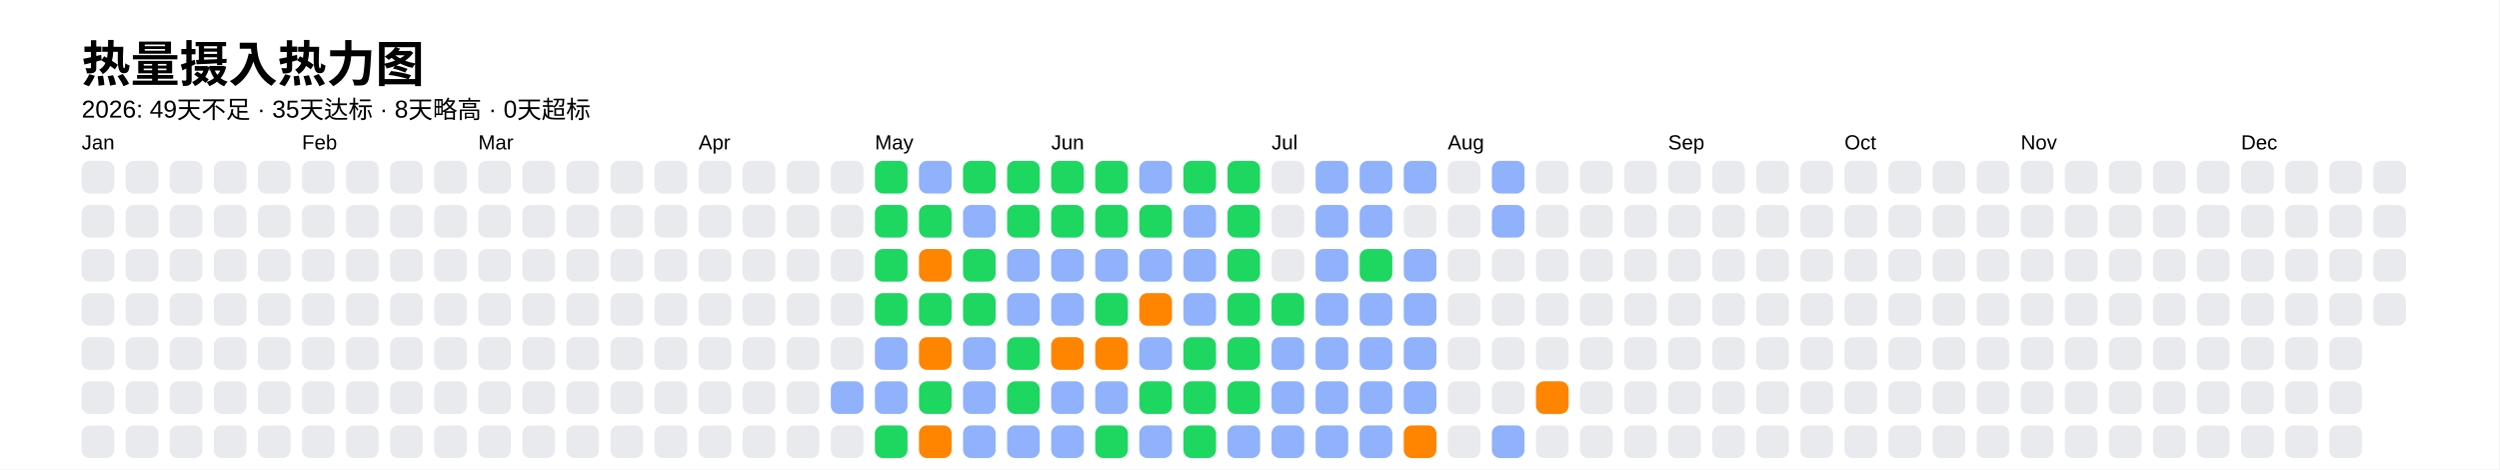
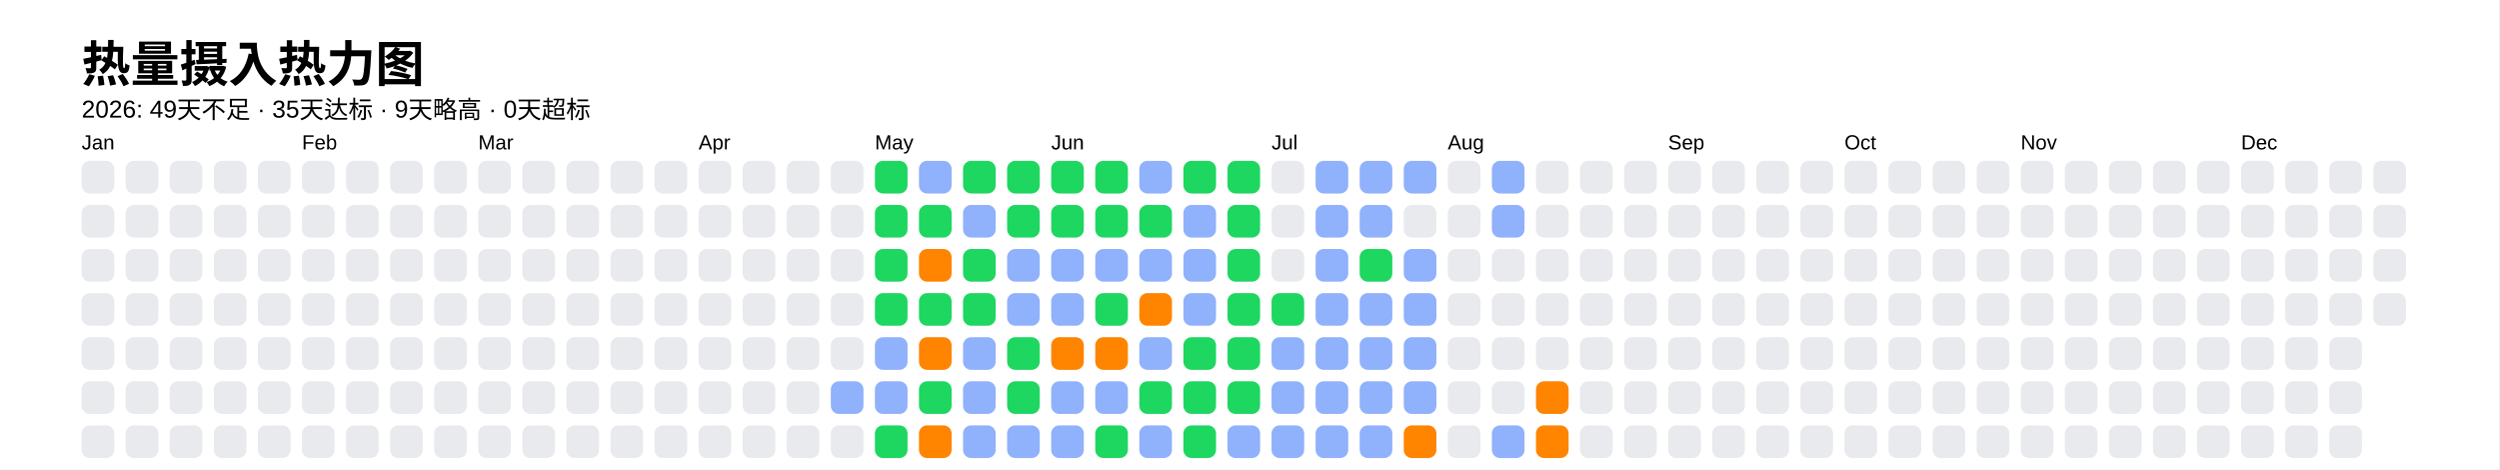
<svg xmlns="http://www.w3.org/2000/svg" style="background-color:white;" baseProfile="full" height="57.5mm" version="1.1" viewBox="0,0,306.2,57.5" width="306.2mm">
  <defs />
  <rect fill="#FFFFFF" height="57.5" width="306.2" x="0" y="0" />
  <text fill="#000000" style="font-size:6px; font-family:Arial; font-weight:bold;" x="10" y="10">热量摄入热力图</text>
-   <text fill="#000000" style="font-size:3px; font-family:Arial;" x="10" y="14.4">2026: 49天不足 · 35天达标 · 8天略高 · 0天超标</text>
+   <text fill="#000000" style="font-size:3px; font-family:Arial;" x="10" y="14.4">2026: 49天不足 · 35天达标 · 9天略高 · 0天超标</text>
  <text fill="#000000" style="font-size:2.5px; font-family:Arial" x="10" y="18.3">Jan</text>
  <rect fill="#E8EAED" height="4" rx="1" ry="1" width="4" x="10" y="19.7" />
  <rect fill="#E8EAED" height="4" rx="1" ry="1" width="4" x="10" y="25.1" />
  <rect fill="#E8EAED" height="4" rx="1" ry="1" width="4" x="10" y="30.5" />
  <rect fill="#E8EAED" height="4" rx="1" ry="1" width="4" x="10" y="35.9" />
  <rect fill="#E8EAED" height="4" rx="1" ry="1" width="4" x="10" y="41.3" />
  <rect fill="#E8EAED" height="4" rx="1" ry="1" width="4" x="10" y="46.7" />
  <rect fill="#E8EAED" height="4" rx="1" ry="1" width="4" x="10" y="52.1" />
  <rect fill="#E8EAED" height="4" rx="1" ry="1" width="4" x="15.4" y="19.7" />
  <rect fill="#E8EAED" height="4" rx="1" ry="1" width="4" x="15.4" y="25.1" />
  <rect fill="#E8EAED" height="4" rx="1" ry="1" width="4" x="15.4" y="30.5" />
  <rect fill="#E8EAED" height="4" rx="1" ry="1" width="4" x="15.4" y="35.9" />
  <rect fill="#E8EAED" height="4" rx="1" ry="1" width="4" x="15.4" y="41.3" />
  <rect fill="#E8EAED" height="4" rx="1" ry="1" width="4" x="15.4" y="46.7" />
  <rect fill="#E8EAED" height="4" rx="1" ry="1" width="4" x="15.4" y="52.1" />
  <rect fill="#E8EAED" height="4" rx="1" ry="1" width="4" x="20.8" y="19.7" />
  <rect fill="#E8EAED" height="4" rx="1" ry="1" width="4" x="20.8" y="25.1" />
  <rect fill="#E8EAED" height="4" rx="1" ry="1" width="4" x="20.8" y="30.5" />
  <rect fill="#E8EAED" height="4" rx="1" ry="1" width="4" x="20.8" y="35.9" />
  <rect fill="#E8EAED" height="4" rx="1" ry="1" width="4" x="20.8" y="41.3" />
  <rect fill="#E8EAED" height="4" rx="1" ry="1" width="4" x="20.8" y="46.7" />
  <rect fill="#E8EAED" height="4" rx="1" ry="1" width="4" x="20.8" y="52.1" />
  <rect fill="#E8EAED" height="4" rx="1" ry="1" width="4" x="26.2" y="19.7" />
  <rect fill="#E8EAED" height="4" rx="1" ry="1" width="4" x="26.2" y="25.1" />
  <rect fill="#E8EAED" height="4" rx="1" ry="1" width="4" x="26.2" y="30.5" />
  <rect fill="#E8EAED" height="4" rx="1" ry="1" width="4" x="26.2" y="35.9" />
  <rect fill="#E8EAED" height="4" rx="1" ry="1" width="4" x="26.2" y="41.3" />
  <rect fill="#E8EAED" height="4" rx="1" ry="1" width="4" x="26.2" y="46.7" />
  <rect fill="#E8EAED" height="4" rx="1" ry="1" width="4" x="26.2" y="52.1" />
  <rect fill="#E8EAED" height="4" rx="1" ry="1" width="4" x="31.6" y="19.7" />
  <rect fill="#E8EAED" height="4" rx="1" ry="1" width="4" x="31.6" y="25.1" />
  <rect fill="#E8EAED" height="4" rx="1" ry="1" width="4" x="31.6" y="30.5" />
  <rect fill="#E8EAED" height="4" rx="1" ry="1" width="4" x="31.6" y="35.9" />
  <rect fill="#E8EAED" height="4" rx="1" ry="1" width="4" x="31.6" y="41.3" />
  <rect fill="#E8EAED" height="4" rx="1" ry="1" width="4" x="31.6" y="46.7" />
  <rect fill="#E8EAED" height="4" rx="1" ry="1" width="4" x="31.6" y="52.1" />
  <text fill="#000000" style="font-size:2.5px; font-family:Arial" x="37.0" y="18.3">Feb</text>
  <rect fill="#E8EAED" height="4" rx="1" ry="1" width="4" x="37.0" y="19.7" />
  <rect fill="#E8EAED" height="4" rx="1" ry="1" width="4" x="37.0" y="25.1" />
  <rect fill="#E8EAED" height="4" rx="1" ry="1" width="4" x="37.0" y="30.5" />
  <rect fill="#E8EAED" height="4" rx="1" ry="1" width="4" x="37.0" y="35.9" />
  <rect fill="#E8EAED" height="4" rx="1" ry="1" width="4" x="37.0" y="41.3" />
  <rect fill="#E8EAED" height="4" rx="1" ry="1" width="4" x="37.0" y="46.7" />
  <rect fill="#E8EAED" height="4" rx="1" ry="1" width="4" x="37.0" y="52.1" />
  <rect fill="#E8EAED" height="4" rx="1" ry="1" width="4" x="42.4" y="19.7" />
  <rect fill="#E8EAED" height="4" rx="1" ry="1" width="4" x="42.4" y="25.1" />
  <rect fill="#E8EAED" height="4" rx="1" ry="1" width="4" x="42.4" y="30.5" />
  <rect fill="#E8EAED" height="4" rx="1" ry="1" width="4" x="42.4" y="35.9" />
  <rect fill="#E8EAED" height="4" rx="1" ry="1" width="4" x="42.4" y="41.3" />
  <rect fill="#E8EAED" height="4" rx="1" ry="1" width="4" x="42.4" y="46.7" />
  <rect fill="#E8EAED" height="4" rx="1" ry="1" width="4" x="42.4" y="52.1" />
  <rect fill="#E8EAED" height="4" rx="1" ry="1" width="4" x="47.8" y="19.7" />
  <rect fill="#E8EAED" height="4" rx="1" ry="1" width="4" x="47.8" y="25.1" />
  <rect fill="#E8EAED" height="4" rx="1" ry="1" width="4" x="47.8" y="30.5" />
  <rect fill="#E8EAED" height="4" rx="1" ry="1" width="4" x="47.8" y="35.9" />
  <rect fill="#E8EAED" height="4" rx="1" ry="1" width="4" x="47.8" y="41.3" />
  <rect fill="#E8EAED" height="4" rx="1" ry="1" width="4" x="47.8" y="46.7" />
  <rect fill="#E8EAED" height="4" rx="1" ry="1" width="4" x="47.8" y="52.1" />
  <rect fill="#E8EAED" height="4" rx="1" ry="1" width="4" x="53.2" y="19.7" />
  <rect fill="#E8EAED" height="4" rx="1" ry="1" width="4" x="53.2" y="25.1" />
  <rect fill="#E8EAED" height="4" rx="1" ry="1" width="4" x="53.2" y="30.5" />
  <rect fill="#E8EAED" height="4" rx="1" ry="1" width="4" x="53.2" y="35.9" />
  <rect fill="#E8EAED" height="4" rx="1" ry="1" width="4" x="53.2" y="41.3" />
  <rect fill="#E8EAED" height="4" rx="1" ry="1" width="4" x="53.2" y="46.7" />
  <rect fill="#E8EAED" height="4" rx="1" ry="1" width="4" x="53.2" y="52.1" />
  <text fill="#000000" style="font-size:2.5px; font-family:Arial" x="58.6" y="18.3">Mar</text>
  <rect fill="#E8EAED" height="4" rx="1" ry="1" width="4" x="58.6" y="19.7" />
  <rect fill="#E8EAED" height="4" rx="1" ry="1" width="4" x="58.6" y="25.1" />
  <rect fill="#E8EAED" height="4" rx="1" ry="1" width="4" x="58.6" y="30.5" />
  <rect fill="#E8EAED" height="4" rx="1" ry="1" width="4" x="58.6" y="35.9" />
  <rect fill="#E8EAED" height="4" rx="1" ry="1" width="4" x="58.6" y="41.3" />
  <rect fill="#E8EAED" height="4" rx="1" ry="1" width="4" x="58.6" y="46.7" />
  <rect fill="#E8EAED" height="4" rx="1" ry="1" width="4" x="58.6" y="52.1" />
  <rect fill="#E8EAED" height="4" rx="1" ry="1" width="4" x="64" y="19.7" />
  <rect fill="#E8EAED" height="4" rx="1" ry="1" width="4" x="64" y="25.1" />
  <rect fill="#E8EAED" height="4" rx="1" ry="1" width="4" x="64" y="30.5" />
  <rect fill="#E8EAED" height="4" rx="1" ry="1" width="4" x="64" y="35.9" />
  <rect fill="#E8EAED" height="4" rx="1" ry="1" width="4" x="64" y="41.3" />
  <rect fill="#E8EAED" height="4" rx="1" ry="1" width="4" x="64" y="46.7" />
  <rect fill="#E8EAED" height="4" rx="1" ry="1" width="4" x="64" y="52.1" />
  <rect fill="#E8EAED" height="4" rx="1" ry="1" width="4" x="69.4" y="19.7" />
  <rect fill="#E8EAED" height="4" rx="1" ry="1" width="4" x="69.4" y="25.1" />
  <rect fill="#E8EAED" height="4" rx="1" ry="1" width="4" x="69.4" y="30.5" />
  <rect fill="#E8EAED" height="4" rx="1" ry="1" width="4" x="69.4" y="35.9" />
  <rect fill="#E8EAED" height="4" rx="1" ry="1" width="4" x="69.4" y="41.3" />
  <rect fill="#E8EAED" height="4" rx="1" ry="1" width="4" x="69.4" y="46.7" />
  <rect fill="#E8EAED" height="4" rx="1" ry="1" width="4" x="69.4" y="52.1" />
  <rect fill="#E8EAED" height="4" rx="1" ry="1" width="4" x="74.8" y="19.7" />
  <rect fill="#E8EAED" height="4" rx="1" ry="1" width="4" x="74.8" y="25.1" />
  <rect fill="#E8EAED" height="4" rx="1" ry="1" width="4" x="74.8" y="30.5" />
  <rect fill="#E8EAED" height="4" rx="1" ry="1" width="4" x="74.8" y="35.9" />
  <rect fill="#E8EAED" height="4" rx="1" ry="1" width="4" x="74.8" y="41.3" />
  <rect fill="#E8EAED" height="4" rx="1" ry="1" width="4" x="74.8" y="46.7" />
  <rect fill="#E8EAED" height="4" rx="1" ry="1" width="4" x="74.8" y="52.1" />
  <rect fill="#E8EAED" height="4" rx="1" ry="1" width="4" x="80.2" y="19.7" />
  <rect fill="#E8EAED" height="4" rx="1" ry="1" width="4" x="80.2" y="25.1" />
  <rect fill="#E8EAED" height="4" rx="1" ry="1" width="4" x="80.2" y="30.5" />
  <rect fill="#E8EAED" height="4" rx="1" ry="1" width="4" x="80.2" y="35.9" />
  <rect fill="#E8EAED" height="4" rx="1" ry="1" width="4" x="80.2" y="41.3" />
  <rect fill="#E8EAED" height="4" rx="1" ry="1" width="4" x="80.2" y="46.7" />
  <rect fill="#E8EAED" height="4" rx="1" ry="1" width="4" x="80.2" y="52.1" />
  <text fill="#000000" style="font-size:2.5px; font-family:Arial" x="85.6" y="18.3">Apr</text>
  <rect fill="#E8EAED" height="4" rx="1" ry="1" width="4" x="85.6" y="19.7" />
  <rect fill="#E8EAED" height="4" rx="1" ry="1" width="4" x="85.6" y="25.1" />
  <rect fill="#E8EAED" height="4" rx="1" ry="1" width="4" x="85.6" y="30.5" />
  <rect fill="#E8EAED" height="4" rx="1" ry="1" width="4" x="85.6" y="35.9" />
  <rect fill="#E8EAED" height="4" rx="1" ry="1" width="4" x="85.6" y="41.3" />
  <rect fill="#E8EAED" height="4" rx="1" ry="1" width="4" x="85.6" y="46.7" />
  <rect fill="#E8EAED" height="4" rx="1" ry="1" width="4" x="85.6" y="52.1" />
  <rect fill="#E8EAED" height="4" rx="1" ry="1" width="4" x="91" y="19.7" />
  <rect fill="#E8EAED" height="4" rx="1" ry="1" width="4" x="91" y="25.1" />
  <rect fill="#E8EAED" height="4" rx="1" ry="1" width="4" x="91" y="30.5" />
  <rect fill="#E8EAED" height="4" rx="1" ry="1" width="4" x="91" y="35.9" />
  <rect fill="#E8EAED" height="4" rx="1" ry="1" width="4" x="91" y="41.3" />
  <rect fill="#E8EAED" height="4" rx="1" ry="1" width="4" x="91" y="46.7" />
  <rect fill="#E8EAED" height="4" rx="1" ry="1" width="4" x="91" y="52.1" />
  <rect fill="#E8EAED" height="4" rx="1" ry="1" width="4" x="96.4" y="19.7" />
  <rect fill="#E8EAED" height="4" rx="1" ry="1" width="4" x="96.4" y="25.1" />
  <rect fill="#E8EAED" height="4" rx="1" ry="1" width="4" x="96.4" y="30.5" />
  <rect fill="#E8EAED" height="4" rx="1" ry="1" width="4" x="96.4" y="35.9" />
  <rect fill="#E8EAED" height="4" rx="1" ry="1" width="4" x="96.4" y="41.3" />
  <rect fill="#E8EAED" height="4" rx="1" ry="1" width="4" x="96.4" y="46.7" />
  <rect fill="#E8EAED" height="4" rx="1" ry="1" width="4" x="96.4" y="52.1" />
  <rect fill="#E8EAED" height="4" rx="1" ry="1" width="4" x="101.8" y="19.7" />
  <rect fill="#E8EAED" height="4" rx="1" ry="1" width="4" x="101.8" y="25.1" />
  <rect fill="#E8EAED" height="4" rx="1" ry="1" width="4" x="101.8" y="30.5" />
  <rect fill="#E8EAED" height="4" rx="1" ry="1" width="4" x="101.8" y="35.9" />
  <rect fill="#E8EAED" height="4" rx="1" ry="1" width="4" x="101.8" y="41.3" />
  <rect fill="#90b1fb" height="4" rx="1" ry="1" width="4" x="101.8" y="46.7" />
  <rect fill="#E8EAED" height="4" rx="1" ry="1" width="4" x="101.8" y="52.1" />
  <text fill="#000000" style="font-size:2.5px; font-family:Arial" x="107.2" y="18.3">May</text>
  <rect fill="#1ed760" height="4" rx="1" ry="1" width="4" x="107.2" y="19.7" />
  <rect fill="#1ed760" height="4" rx="1" ry="1" width="4" x="107.2" y="25.1" />
  <rect fill="#1ed760" height="4" rx="1" ry="1" width="4" x="107.2" y="30.5" />
  <rect fill="#1ed760" height="4" rx="1" ry="1" width="4" x="107.2" y="35.9" />
  <rect fill="#90b1fb" height="4" rx="1" ry="1" width="4" x="107.2" y="41.3" />
  <rect fill="#90b1fb" height="4" rx="1" ry="1" width="4" x="107.2" y="46.7" />
  <rect fill="#1ed760" height="4" rx="1" ry="1" width="4" x="107.2" y="52.1" />
  <rect fill="#90b1fb" height="4" rx="1" ry="1" width="4" x="112.6" y="19.7" />
  <rect fill="#1ed760" height="4" rx="1" ry="1" width="4" x="112.6" y="25.1" />
  <rect fill="#ff8400" height="4" rx="1" ry="1" width="4" x="112.6" y="30.5" />
  <rect fill="#1ed760" height="4" rx="1" ry="1" width="4" x="112.6" y="35.9" />
  <rect fill="#ff8400" height="4" rx="1" ry="1" width="4" x="112.6" y="41.3" />
  <rect fill="#1ed760" height="4" rx="1" ry="1" width="4" x="112.6" y="46.7" />
  <rect fill="#ff8400" height="4" rx="1" ry="1" width="4" x="112.6" y="52.1" />
  <rect fill="#1ed760" height="4" rx="1" ry="1" width="4" x="118" y="19.7" />
  <rect fill="#90b1fb" height="4" rx="1" ry="1" width="4" x="118" y="25.1" />
  <rect fill="#1ed760" height="4" rx="1" ry="1" width="4" x="118" y="30.5" />
  <rect fill="#1ed760" height="4" rx="1" ry="1" width="4" x="118" y="35.9" />
  <rect fill="#90b1fb" height="4" rx="1" ry="1" width="4" x="118" y="41.3" />
  <rect fill="#90b1fb" height="4" rx="1" ry="1" width="4" x="118" y="46.7" />
  <rect fill="#90b1fb" height="4" rx="1" ry="1" width="4" x="118" y="52.1" />
  <rect fill="#1ed760" height="4" rx="1" ry="1" width="4" x="123.4" y="19.7" />
  <rect fill="#1ed760" height="4" rx="1" ry="1" width="4" x="123.4" y="25.1" />
  <rect fill="#90b1fb" height="4" rx="1" ry="1" width="4" x="123.4" y="30.5" />
  <rect fill="#90b1fb" height="4" rx="1" ry="1" width="4" x="123.4" y="35.9" />
  <rect fill="#1ed760" height="4" rx="1" ry="1" width="4" x="123.4" y="41.3" />
  <rect fill="#1ed760" height="4" rx="1" ry="1" width="4" x="123.4" y="46.7" />
  <rect fill="#90b1fb" height="4" rx="1" ry="1" width="4" x="123.4" y="52.1" />
  <text fill="#000000" style="font-size:2.5px; font-family:Arial" x="128.8" y="18.3">Jun</text>
  <rect fill="#1ed760" height="4" rx="1" ry="1" width="4" x="128.8" y="19.7" />
  <rect fill="#1ed760" height="4" rx="1" ry="1" width="4" x="128.8" y="25.1" />
  <rect fill="#90b1fb" height="4" rx="1" ry="1" width="4" x="128.8" y="30.5" />
  <rect fill="#90b1fb" height="4" rx="1" ry="1" width="4" x="128.8" y="35.9" />
  <rect fill="#ff8400" height="4" rx="1" ry="1" width="4" x="128.8" y="41.3" />
  <rect fill="#90b1fb" height="4" rx="1" ry="1" width="4" x="128.8" y="46.7" />
  <rect fill="#90b1fb" height="4" rx="1" ry="1" width="4" x="128.8" y="52.1" />
  <rect fill="#1ed760" height="4" rx="1" ry="1" width="4" x="134.2" y="19.7" />
  <rect fill="#1ed760" height="4" rx="1" ry="1" width="4" x="134.2" y="25.1" />
  <rect fill="#90b1fb" height="4" rx="1" ry="1" width="4" x="134.2" y="30.5" />
  <rect fill="#1ed760" height="4" rx="1" ry="1" width="4" x="134.2" y="35.9" />
  <rect fill="#ff8400" height="4" rx="1" ry="1" width="4" x="134.2" y="41.3" />
  <rect fill="#90b1fb" height="4" rx="1" ry="1" width="4" x="134.2" y="46.7" />
  <rect fill="#1ed760" height="4" rx="1" ry="1" width="4" x="134.2" y="52.1" />
  <rect fill="#90b1fb" height="4" rx="1" ry="1" width="4" x="139.6" y="19.7" />
  <rect fill="#1ed760" height="4" rx="1" ry="1" width="4" x="139.6" y="25.1" />
  <rect fill="#90b1fb" height="4" rx="1" ry="1" width="4" x="139.6" y="30.5" />
  <rect fill="#ff8400" height="4" rx="1" ry="1" width="4" x="139.6" y="35.9" />
  <rect fill="#90b1fb" height="4" rx="1" ry="1" width="4" x="139.6" y="41.3" />
  <rect fill="#1ed760" height="4" rx="1" ry="1" width="4" x="139.6" y="46.7" />
  <rect fill="#90b1fb" height="4" rx="1" ry="1" width="4" x="139.6" y="52.1" />
  <rect fill="#1ed760" height="4" rx="1" ry="1" width="4" x="145" y="19.7" />
  <rect fill="#90b1fb" height="4" rx="1" ry="1" width="4" x="145" y="25.1" />
  <rect fill="#90b1fb" height="4" rx="1" ry="1" width="4" x="145" y="30.5" />
  <rect fill="#90b1fb" height="4" rx="1" ry="1" width="4" x="145" y="35.9" />
  <rect fill="#1ed760" height="4" rx="1" ry="1" width="4" x="145" y="41.3" />
  <rect fill="#1ed760" height="4" rx="1" ry="1" width="4" x="145" y="46.7" />
  <rect fill="#1ed760" height="4" rx="1" ry="1" width="4" x="145" y="52.1" />
  <rect fill="#1ed760" height="4" rx="1" ry="1" width="4" x="150.4" y="19.7" />
  <rect fill="#1ed760" height="4" rx="1" ry="1" width="4" x="150.4" y="25.1" />
  <rect fill="#1ed760" height="4" rx="1" ry="1" width="4" x="150.4" y="30.5" />
  <rect fill="#1ed760" height="4" rx="1" ry="1" width="4" x="150.4" y="35.9" />
  <rect fill="#1ed760" height="4" rx="1" ry="1" width="4" x="150.4" y="41.3" />
  <rect fill="#1ed760" height="4" rx="1" ry="1" width="4" x="150.4" y="46.7" />
  <rect fill="#90b1fb" height="4" rx="1" ry="1" width="4" x="150.4" y="52.1" />
  <text fill="#000000" style="font-size:2.5px; font-family:Arial" x="155.8" y="18.3">Jul</text>
  <rect fill="#E8EAED" height="4" rx="1" ry="1" width="4" x="155.8" y="19.7" />
  <rect fill="#E8EAED" height="4" rx="1" ry="1" width="4" x="155.8" y="25.1" />
  <rect fill="#E8EAED" height="4" rx="1" ry="1" width="4" x="155.8" y="30.5" />
  <rect fill="#1ed760" height="4" rx="1" ry="1" width="4" x="155.8" y="35.9" />
  <rect fill="#90b1fb" height="4" rx="1" ry="1" width="4" x="155.8" y="41.3" />
  <rect fill="#90b1fb" height="4" rx="1" ry="1" width="4" x="155.8" y="46.7" />
  <rect fill="#90b1fb" height="4" rx="1" ry="1" width="4" x="155.8" y="52.1" />
  <rect fill="#90b1fb" height="4" rx="1" ry="1" width="4" x="161.2" y="19.7" />
  <rect fill="#90b1fb" height="4" rx="1" ry="1" width="4" x="161.2" y="25.1" />
  <rect fill="#90b1fb" height="4" rx="1" ry="1" width="4" x="161.2" y="30.5" />
  <rect fill="#90b1fb" height="4" rx="1" ry="1" width="4" x="161.2" y="35.9" />
  <rect fill="#90b1fb" height="4" rx="1" ry="1" width="4" x="161.2" y="41.3" />
  <rect fill="#90b1fb" height="4" rx="1" ry="1" width="4" x="161.2" y="46.7" />
  <rect fill="#90b1fb" height="4" rx="1" ry="1" width="4" x="161.2" y="52.1" />
  <rect fill="#90b1fb" height="4" rx="1" ry="1" width="4" x="166.6" y="19.7" />
  <rect fill="#90b1fb" height="4" rx="1" ry="1" width="4" x="166.6" y="25.1" />
  <rect fill="#1ed760" height="4" rx="1" ry="1" width="4" x="166.6" y="30.5" />
  <rect fill="#90b1fb" height="4" rx="1" ry="1" width="4" x="166.6" y="35.9" />
  <rect fill="#90b1fb" height="4" rx="1" ry="1" width="4" x="166.6" y="41.3" />
  <rect fill="#90b1fb" height="4" rx="1" ry="1" width="4" x="166.6" y="46.7" />
  <rect fill="#90b1fb" height="4" rx="1" ry="1" width="4" x="166.6" y="52.1" />
  <rect fill="#90b1fb" height="4" rx="1" ry="1" width="4" x="172" y="19.7" />
  <rect fill="#E8EAED" height="4" rx="1" ry="1" width="4" x="172" y="25.1" />
  <rect fill="#90b1fb" height="4" rx="1" ry="1" width="4" x="172" y="30.5" />
  <rect fill="#90b1fb" height="4" rx="1" ry="1" width="4" x="172" y="35.9" />
  <rect fill="#90b1fb" height="4" rx="1" ry="1" width="4" x="172" y="41.3" />
  <rect fill="#90b1fb" height="4" rx="1" ry="1" width="4" x="172" y="46.7" />
  <rect fill="#ff8400" height="4" rx="1" ry="1" width="4" x="172" y="52.1" />
  <text fill="#000000" style="font-size:2.5px; font-family:Arial" x="177.4" y="18.3">Aug</text>
  <rect fill="#E8EAED" height="4" rx="1" ry="1" width="4" x="177.4" y="19.7" />
  <rect fill="#E8EAED" height="4" rx="1" ry="1" width="4" x="177.4" y="25.1" />
  <rect fill="#E8EAED" height="4" rx="1" ry="1" width="4" x="177.4" y="30.5" />
  <rect fill="#E8EAED" height="4" rx="1" ry="1" width="4" x="177.4" y="35.9" />
  <rect fill="#E8EAED" height="4" rx="1" ry="1" width="4" x="177.4" y="41.3" />
  <rect fill="#E8EAED" height="4" rx="1" ry="1" width="4" x="177.4" y="46.7" />
  <rect fill="#E8EAED" height="4" rx="1" ry="1" width="4" x="177.4" y="52.1" />
  <rect fill="#90b1fb" height="4" rx="1" ry="1" width="4" x="182.8" y="19.7" />
  <rect fill="#90b1fb" height="4" rx="1" ry="1" width="4" x="182.8" y="25.1" />
  <rect fill="#E8EAED" height="4" rx="1" ry="1" width="4" x="182.8" y="30.5" />
  <rect fill="#E8EAED" height="4" rx="1" ry="1" width="4" x="182.8" y="35.9" />
  <rect fill="#E8EAED" height="4" rx="1" ry="1" width="4" x="182.8" y="41.3" />
  <rect fill="#E8EAED" height="4" rx="1" ry="1" width="4" x="182.8" y="46.7" />
  <rect fill="#90b1fb" height="4" rx="1" ry="1" width="4" x="182.8" y="52.1" />
  <rect fill="#E8EAED" height="4" rx="1" ry="1" width="4" x="188.2" y="19.7" />
  <rect fill="#E8EAED" height="4" rx="1" ry="1" width="4" x="188.2" y="25.1" />
  <rect fill="#E8EAED" height="4" rx="1" ry="1" width="4" x="188.2" y="30.5" />
  <rect fill="#E8EAED" height="4" rx="1" ry="1" width="4" x="188.2" y="35.9" />
  <rect fill="#E8EAED" height="4" rx="1" ry="1" width="4" x="188.2" y="41.3" />
  <rect fill="#ff8400" height="4" rx="1" ry="1" width="4" x="188.2" y="46.7" />
-   <rect fill="#E8EAED" height="4" rx="1" ry="1" width="4" x="188.2" y="52.1" />
+   <rect fill="#ff8400" height="4" rx="1" ry="1" width="4" x="188.2" y="52.1" />
  <rect fill="#E8EAED" height="4" rx="1" ry="1" width="4" x="193.6" y="19.7" />
  <rect fill="#E8EAED" height="4" rx="1" ry="1" width="4" x="193.6" y="25.1" />
  <rect fill="#E8EAED" height="4" rx="1" ry="1" width="4" x="193.6" y="30.5" />
  <rect fill="#E8EAED" height="4" rx="1" ry="1" width="4" x="193.6" y="35.9" />
  <rect fill="#E8EAED" height="4" rx="1" ry="1" width="4" x="193.6" y="41.3" />
  <rect fill="#E8EAED" height="4" rx="1" ry="1" width="4" x="193.6" y="46.7" />
  <rect fill="#E8EAED" height="4" rx="1" ry="1" width="4" x="193.6" y="52.1" />
  <rect fill="#E8EAED" height="4" rx="1" ry="1" width="4" x="199" y="19.7" />
  <rect fill="#E8EAED" height="4" rx="1" ry="1" width="4" x="199" y="25.1" />
  <rect fill="#E8EAED" height="4" rx="1" ry="1" width="4" x="199" y="30.5" />
  <rect fill="#E8EAED" height="4" rx="1" ry="1" width="4" x="199" y="35.9" />
  <rect fill="#E8EAED" height="4" rx="1" ry="1" width="4" x="199" y="41.3" />
  <rect fill="#E8EAED" height="4" rx="1" ry="1" width="4" x="199" y="46.7" />
  <rect fill="#E8EAED" height="4" rx="1" ry="1" width="4" x="199" y="52.1" />
  <text fill="#000000" style="font-size:2.5px; font-family:Arial" x="204.4" y="18.3">Sep</text>
  <rect fill="#E8EAED" height="4" rx="1" ry="1" width="4" x="204.4" y="19.7" />
  <rect fill="#E8EAED" height="4" rx="1" ry="1" width="4" x="204.4" y="25.1" />
  <rect fill="#E8EAED" height="4" rx="1" ry="1" width="4" x="204.4" y="30.5" />
  <rect fill="#E8EAED" height="4" rx="1" ry="1" width="4" x="204.4" y="35.9" />
  <rect fill="#E8EAED" height="4" rx="1" ry="1" width="4" x="204.4" y="41.3" />
  <rect fill="#E8EAED" height="4" rx="1" ry="1" width="4" x="204.4" y="46.7" />
  <rect fill="#E8EAED" height="4" rx="1" ry="1" width="4" x="204.4" y="52.1" />
  <rect fill="#E8EAED" height="4" rx="1" ry="1" width="4" x="209.8" y="19.7" />
  <rect fill="#E8EAED" height="4" rx="1" ry="1" width="4" x="209.8" y="25.1" />
  <rect fill="#E8EAED" height="4" rx="1" ry="1" width="4" x="209.8" y="30.5" />
  <rect fill="#E8EAED" height="4" rx="1" ry="1" width="4" x="209.8" y="35.9" />
  <rect fill="#E8EAED" height="4" rx="1" ry="1" width="4" x="209.8" y="41.3" />
  <rect fill="#E8EAED" height="4" rx="1" ry="1" width="4" x="209.8" y="46.7" />
  <rect fill="#E8EAED" height="4" rx="1" ry="1" width="4" x="209.8" y="52.1" />
  <rect fill="#E8EAED" height="4" rx="1" ry="1" width="4" x="215.2" y="19.7" />
  <rect fill="#E8EAED" height="4" rx="1" ry="1" width="4" x="215.2" y="25.1" />
  <rect fill="#E8EAED" height="4" rx="1" ry="1" width="4" x="215.2" y="30.5" />
  <rect fill="#E8EAED" height="4" rx="1" ry="1" width="4" x="215.2" y="35.9" />
  <rect fill="#E8EAED" height="4" rx="1" ry="1" width="4" x="215.2" y="41.3" />
  <rect fill="#E8EAED" height="4" rx="1" ry="1" width="4" x="215.2" y="46.7" />
  <rect fill="#E8EAED" height="4" rx="1" ry="1" width="4" x="215.2" y="52.1" />
  <rect fill="#E8EAED" height="4" rx="1" ry="1" width="4" x="220.6" y="19.7" />
  <rect fill="#E8EAED" height="4" rx="1" ry="1" width="4" x="220.6" y="25.1" />
  <rect fill="#E8EAED" height="4" rx="1" ry="1" width="4" x="220.6" y="30.5" />
  <rect fill="#E8EAED" height="4" rx="1" ry="1" width="4" x="220.6" y="35.9" />
  <rect fill="#E8EAED" height="4" rx="1" ry="1" width="4" x="220.6" y="41.3" />
  <rect fill="#E8EAED" height="4" rx="1" ry="1" width="4" x="220.6" y="46.7" />
  <rect fill="#E8EAED" height="4" rx="1" ry="1" width="4" x="220.6" y="52.1" />
  <text fill="#000000" style="font-size:2.5px; font-family:Arial" x="226" y="18.3">Oct</text>
  <rect fill="#E8EAED" height="4" rx="1" ry="1" width="4" x="226" y="19.7" />
  <rect fill="#E8EAED" height="4" rx="1" ry="1" width="4" x="226" y="25.1" />
  <rect fill="#E8EAED" height="4" rx="1" ry="1" width="4" x="226" y="30.5" />
  <rect fill="#E8EAED" height="4" rx="1" ry="1" width="4" x="226" y="35.9" />
  <rect fill="#E8EAED" height="4" rx="1" ry="1" width="4" x="226" y="41.3" />
  <rect fill="#E8EAED" height="4" rx="1" ry="1" width="4" x="226" y="46.7" />
  <rect fill="#E8EAED" height="4" rx="1" ry="1" width="4" x="226" y="52.1" />
  <rect fill="#E8EAED" height="4" rx="1" ry="1" width="4" x="231.4" y="19.7" />
  <rect fill="#E8EAED" height="4" rx="1" ry="1" width="4" x="231.4" y="25.1" />
  <rect fill="#E8EAED" height="4" rx="1" ry="1" width="4" x="231.4" y="30.5" />
  <rect fill="#E8EAED" height="4" rx="1" ry="1" width="4" x="231.4" y="35.9" />
  <rect fill="#E8EAED" height="4" rx="1" ry="1" width="4" x="231.4" y="41.3" />
  <rect fill="#E8EAED" height="4" rx="1" ry="1" width="4" x="231.4" y="46.7" />
  <rect fill="#E8EAED" height="4" rx="1" ry="1" width="4" x="231.4" y="52.1" />
  <rect fill="#E8EAED" height="4" rx="1" ry="1" width="4" x="236.8" y="19.7" />
  <rect fill="#E8EAED" height="4" rx="1" ry="1" width="4" x="236.8" y="25.1" />
  <rect fill="#E8EAED" height="4" rx="1" ry="1" width="4" x="236.8" y="30.5" />
  <rect fill="#E8EAED" height="4" rx="1" ry="1" width="4" x="236.8" y="35.9" />
  <rect fill="#E8EAED" height="4" rx="1" ry="1" width="4" x="236.8" y="41.3" />
  <rect fill="#E8EAED" height="4" rx="1" ry="1" width="4" x="236.8" y="46.7" />
  <rect fill="#E8EAED" height="4" rx="1" ry="1" width="4" x="236.8" y="52.1" />
  <rect fill="#E8EAED" height="4" rx="1" ry="1" width="4" x="242.2" y="19.7" />
  <rect fill="#E8EAED" height="4" rx="1" ry="1" width="4" x="242.2" y="25.1" />
  <rect fill="#E8EAED" height="4" rx="1" ry="1" width="4" x="242.2" y="30.5" />
  <rect fill="#E8EAED" height="4" rx="1" ry="1" width="4" x="242.2" y="35.9" />
  <rect fill="#E8EAED" height="4" rx="1" ry="1" width="4" x="242.2" y="41.3" />
  <rect fill="#E8EAED" height="4" rx="1" ry="1" width="4" x="242.2" y="46.7" />
  <rect fill="#E8EAED" height="4" rx="1" ry="1" width="4" x="242.2" y="52.1" />
  <text fill="#000000" style="font-size:2.5px; font-family:Arial" x="247.6" y="18.3">Nov</text>
  <rect fill="#E8EAED" height="4" rx="1" ry="1" width="4" x="247.6" y="19.7" />
  <rect fill="#E8EAED" height="4" rx="1" ry="1" width="4" x="247.6" y="25.1" />
  <rect fill="#E8EAED" height="4" rx="1" ry="1" width="4" x="247.6" y="30.5" />
  <rect fill="#E8EAED" height="4" rx="1" ry="1" width="4" x="247.6" y="35.9" />
  <rect fill="#E8EAED" height="4" rx="1" ry="1" width="4" x="247.6" y="41.3" />
  <rect fill="#E8EAED" height="4" rx="1" ry="1" width="4" x="247.6" y="46.7" />
  <rect fill="#E8EAED" height="4" rx="1" ry="1" width="4" x="247.6" y="52.1" />
  <rect fill="#E8EAED" height="4" rx="1" ry="1" width="4" x="253" y="19.7" />
  <rect fill="#E8EAED" height="4" rx="1" ry="1" width="4" x="253" y="25.1" />
  <rect fill="#E8EAED" height="4" rx="1" ry="1" width="4" x="253" y="30.5" />
  <rect fill="#E8EAED" height="4" rx="1" ry="1" width="4" x="253" y="35.9" />
  <rect fill="#E8EAED" height="4" rx="1" ry="1" width="4" x="253" y="41.3" />
  <rect fill="#E8EAED" height="4" rx="1" ry="1" width="4" x="253" y="46.7" />
  <rect fill="#E8EAED" height="4" rx="1" ry="1" width="4" x="253" y="52.1" />
  <rect fill="#E8EAED" height="4" rx="1" ry="1" width="4" x="258.4" y="19.7" />
  <rect fill="#E8EAED" height="4" rx="1" ry="1" width="4" x="258.4" y="25.1" />
  <rect fill="#E8EAED" height="4" rx="1" ry="1" width="4" x="258.4" y="30.5" />
  <rect fill="#E8EAED" height="4" rx="1" ry="1" width="4" x="258.4" y="35.9" />
  <rect fill="#E8EAED" height="4" rx="1" ry="1" width="4" x="258.4" y="41.3" />
  <rect fill="#E8EAED" height="4" rx="1" ry="1" width="4" x="258.4" y="46.7" />
  <rect fill="#E8EAED" height="4" rx="1" ry="1" width="4" x="258.4" y="52.1" />
  <rect fill="#E8EAED" height="4" rx="1" ry="1" width="4" x="263.8" y="19.7" />
  <rect fill="#E8EAED" height="4" rx="1" ry="1" width="4" x="263.8" y="25.1" />
  <rect fill="#E8EAED" height="4" rx="1" ry="1" width="4" x="263.8" y="30.5" />
  <rect fill="#E8EAED" height="4" rx="1" ry="1" width="4" x="263.8" y="35.9" />
  <rect fill="#E8EAED" height="4" rx="1" ry="1" width="4" x="263.8" y="41.3" />
  <rect fill="#E8EAED" height="4" rx="1" ry="1" width="4" x="263.8" y="46.7" />
  <rect fill="#E8EAED" height="4" rx="1" ry="1" width="4" x="263.8" y="52.1" />
  <rect fill="#E8EAED" height="4" rx="1" ry="1" width="4" x="269.2" y="19.7" />
  <rect fill="#E8EAED" height="4" rx="1" ry="1" width="4" x="269.2" y="25.1" />
  <rect fill="#E8EAED" height="4" rx="1" ry="1" width="4" x="269.2" y="30.5" />
  <rect fill="#E8EAED" height="4" rx="1" ry="1" width="4" x="269.2" y="35.9" />
  <rect fill="#E8EAED" height="4" rx="1" ry="1" width="4" x="269.2" y="41.3" />
  <rect fill="#E8EAED" height="4" rx="1" ry="1" width="4" x="269.2" y="46.7" />
  <rect fill="#E8EAED" height="4" rx="1" ry="1" width="4" x="269.2" y="52.1" />
  <text fill="#000000" style="font-size:2.5px; font-family:Arial" x="274.6" y="18.3">Dec</text>
  <rect fill="#E8EAED" height="4" rx="1" ry="1" width="4" x="274.6" y="19.7" />
  <rect fill="#E8EAED" height="4" rx="1" ry="1" width="4" x="274.6" y="25.1" />
  <rect fill="#E8EAED" height="4" rx="1" ry="1" width="4" x="274.6" y="30.5" />
  <rect fill="#E8EAED" height="4" rx="1" ry="1" width="4" x="274.6" y="35.9" />
  <rect fill="#E8EAED" height="4" rx="1" ry="1" width="4" x="274.6" y="41.3" />
  <rect fill="#E8EAED" height="4" rx="1" ry="1" width="4" x="274.6" y="46.7" />
  <rect fill="#E8EAED" height="4" rx="1" ry="1" width="4" x="274.6" y="52.1" />
  <rect fill="#E8EAED" height="4" rx="1" ry="1" width="4" x="280" y="19.7" />
  <rect fill="#E8EAED" height="4" rx="1" ry="1" width="4" x="280" y="25.1" />
  <rect fill="#E8EAED" height="4" rx="1" ry="1" width="4" x="280" y="30.5" />
  <rect fill="#E8EAED" height="4" rx="1" ry="1" width="4" x="280" y="35.9" />
  <rect fill="#E8EAED" height="4" rx="1" ry="1" width="4" x="280" y="41.3" />
  <rect fill="#E8EAED" height="4" rx="1" ry="1" width="4" x="280" y="46.7" />
  <rect fill="#E8EAED" height="4" rx="1" ry="1" width="4" x="280" y="52.1" />
  <rect fill="#E8EAED" height="4" rx="1" ry="1" width="4" x="285.4" y="19.7" />
  <rect fill="#E8EAED" height="4" rx="1" ry="1" width="4" x="285.4" y="25.1" />
  <rect fill="#E8EAED" height="4" rx="1" ry="1" width="4" x="285.4" y="30.5" />
  <rect fill="#E8EAED" height="4" rx="1" ry="1" width="4" x="285.4" y="35.9" />
  <rect fill="#E8EAED" height="4" rx="1" ry="1" width="4" x="285.4" y="41.3" />
  <rect fill="#E8EAED" height="4" rx="1" ry="1" width="4" x="285.4" y="46.7" />
  <rect fill="#E8EAED" height="4" rx="1" ry="1" width="4" x="285.4" y="52.1" />
  <rect fill="#E8EAED" height="4" rx="1" ry="1" width="4" x="290.8" y="19.7" />
  <rect fill="#E8EAED" height="4" rx="1" ry="1" width="4" x="290.8" y="25.1" />
  <rect fill="#E8EAED" height="4" rx="1" ry="1" width="4" x="290.8" y="30.5" />
  <rect fill="#E8EAED" height="4" rx="1" ry="1" width="4" x="290.8" y="35.9" />
</svg>
